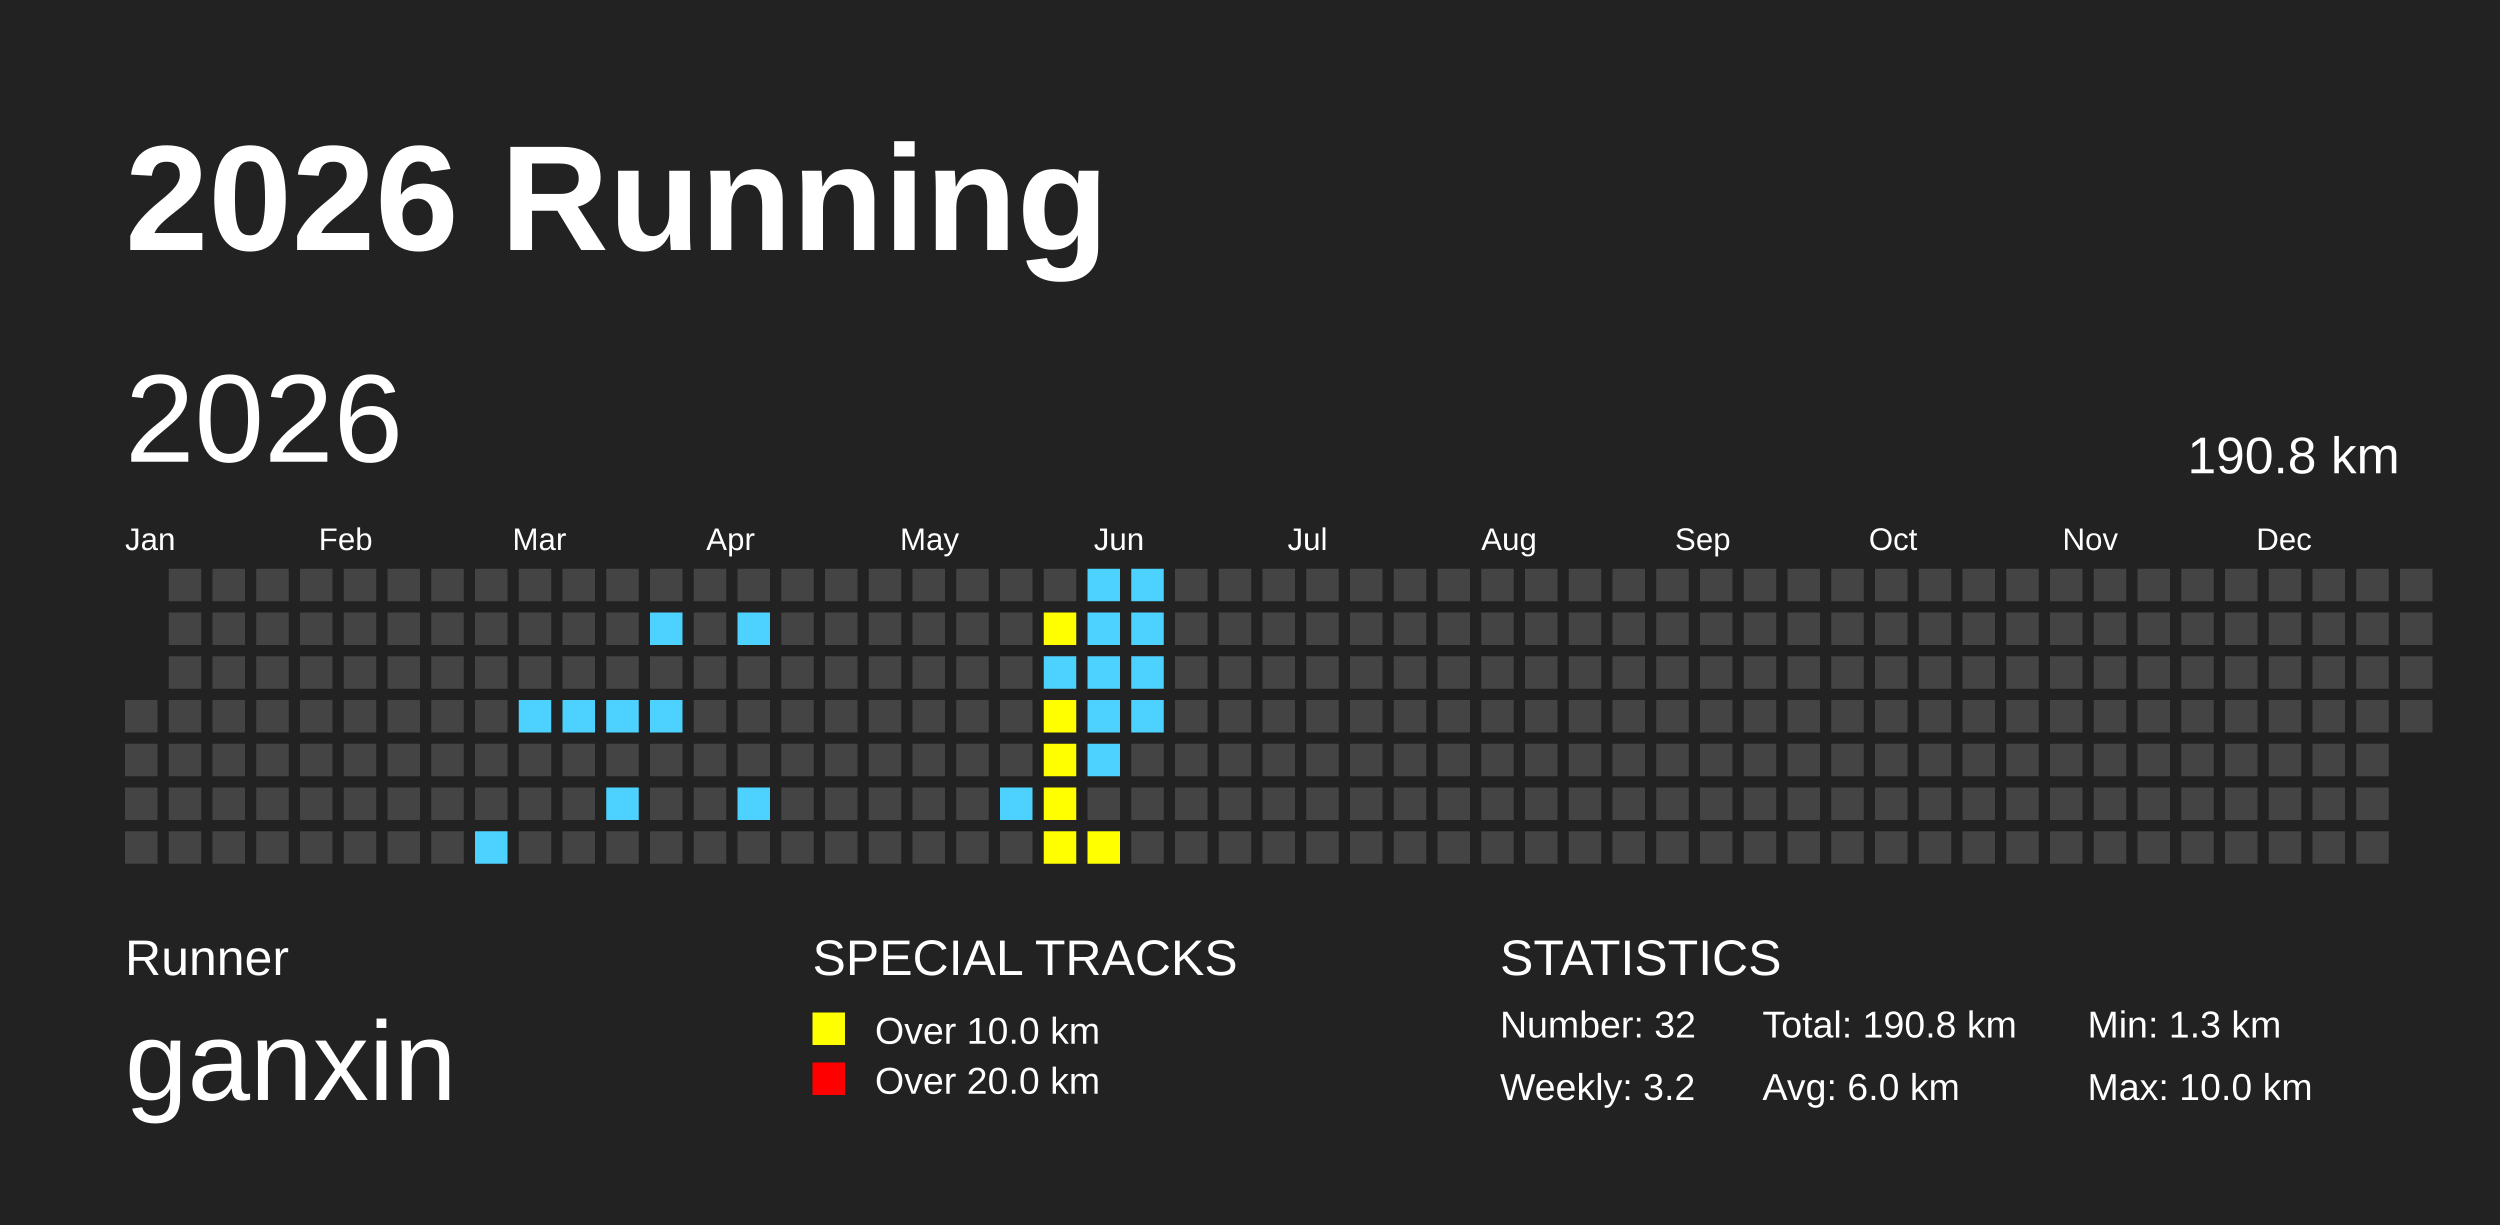
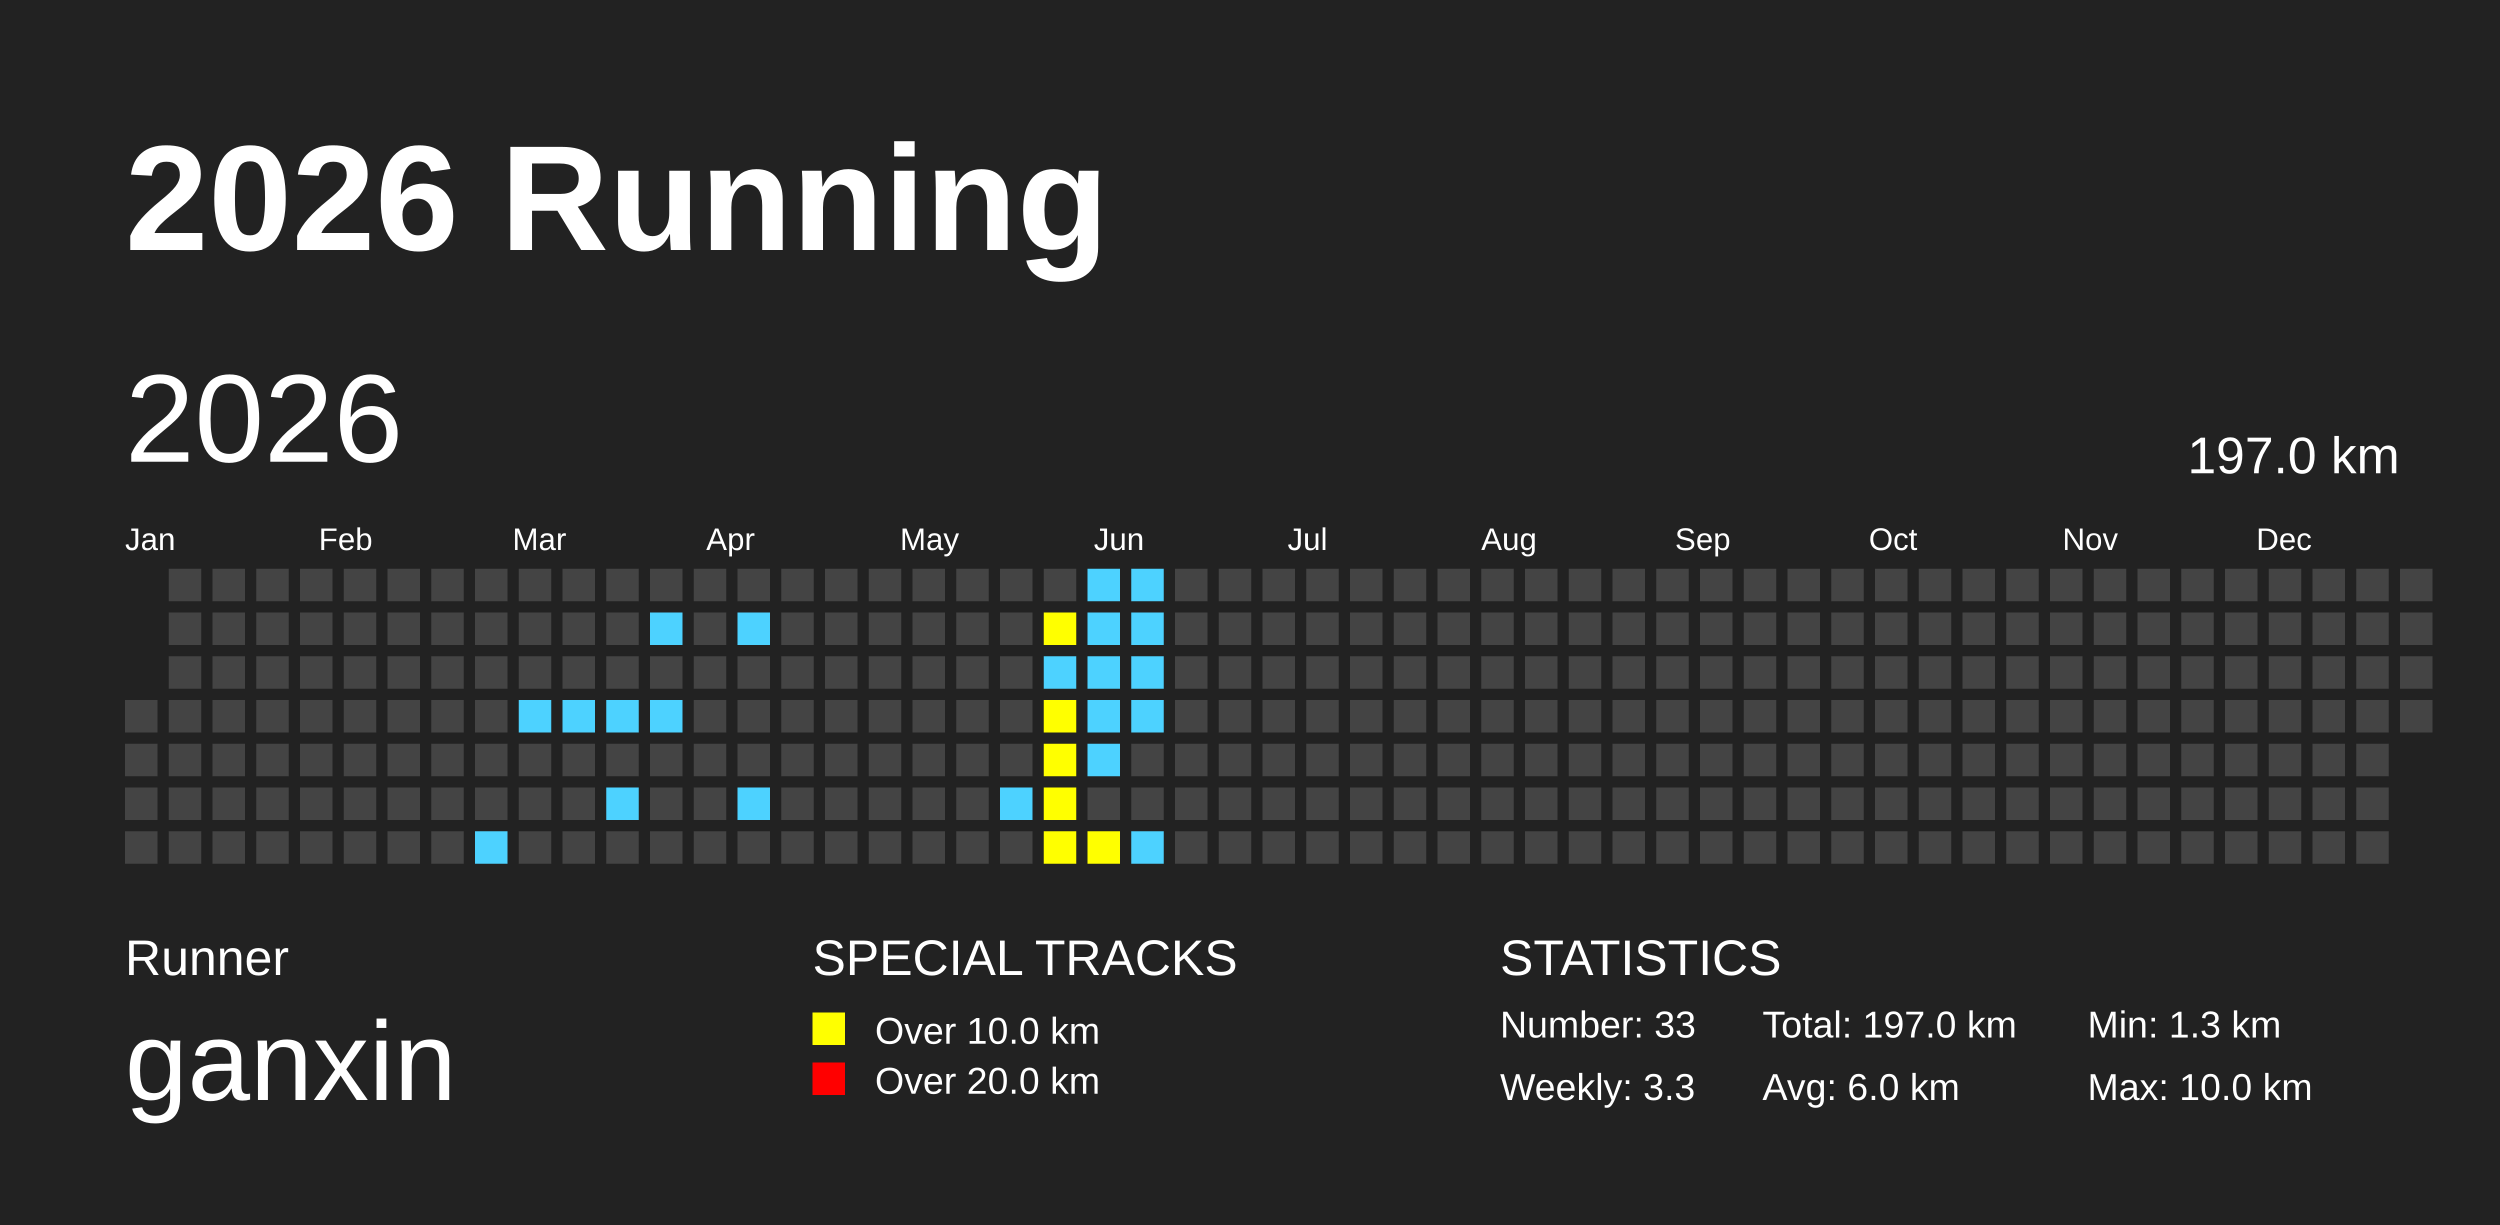
<svg xmlns="http://www.w3.org/2000/svg" baseProfile="full" height="98mm" version="1.1" viewBox="0,0,200,98" width="200mm">
  <defs>
    <pattern height="2" id="indoor-stripe" patternUnits="userSpaceOnUse" width="2">
      <line stroke="white" stroke-opacity="0.45" stroke-width="0.5" x1="0" x2="2" y1="2" y2="0" />
    </pattern>
  </defs>
  <rect fill="#222222" height="98" width="200" x="0" y="0" />
  <text fill="#FFFFFF" style="font-size:12px; font-family:Arial; font-weight:bold;" x="10" y="20">2026 Running</text>
  <text fill="#FFFFFF" style="font-size:4px; font-family:Arial" x="10" y="78">Runner</text>
  <text fill="#FFFFFF" style="font-size:9px; font-family:Arial" x="10" y="88">ganxin</text>
  <text fill="#FFFFFF" style="font-size:4px; font-family:Arial" x="65" y="78">SPECIAL TRACKS</text>
  <rect fill="yellow" height="2.6" width="2.6" x="65" y="81" />
  <text fill="#FFFFFF" style="font-size:3px; font-family:Arial" x="70" y="83.5">Over 10.0 km</text>
  <rect fill="red" height="2.6" width="2.6" x="65" y="85" />
  <text fill="#FFFFFF" style="font-size:3px; font-family:Arial" x="70" y="87.5">Over 20.0 km</text>
  <text fill="#FFFFFF" style="font-size:4px; font-family:Arial" x="120" y="78">STATISTICS</text>
-   <text fill="#FFFFFF" style="font-size:3px; font-family:Arial" x="120" y="83">Number: 32</text>
-   <text fill="#FFFFFF" style="font-size:3px; font-family:Arial" x="120" y="88">Weekly: 3.2</text>
-   <text fill="#FFFFFF" style="font-size:3px; font-family:Arial" x="141" y="83">Total: 190.8 km</text>
+   <text fill="#FFFFFF" style="font-size:3px; font-family:Arial" x="120" y="83">Number: 33</text>
+   <text fill="#FFFFFF" style="font-size:3px; font-family:Arial" x="120" y="88">Weekly: 3.3</text>
+   <text fill="#FFFFFF" style="font-size:3px; font-family:Arial" x="141" y="83">Total: 197.0 km</text>
  <text fill="#FFFFFF" style="font-size:3px; font-family:Arial" x="141" y="88">Avg: 6.0 km</text>
  <text fill="#FFFFFF" style="font-size:3px; font-family:Arial" x="167" y="83">Min: 1.3 km</text>
  <text fill="#FFFFFF" style="font-size:3px; font-family:Arial" x="167" y="88">Max: 10.0 km</text>
  <text dominant-baseline="hanging" fill="#FFFFFF" style="font-size:10.0px; font-family:Arial;" x="10" y="30">2026</text>
-   <text dominant-baseline="hanging" fill="#FFFFFF" style="font-size:4.125px; font-family:Arial;" x="175" y="35">190.8 km</text>
+   <text dominant-baseline="hanging" fill="#FFFFFF" style="font-size:4.125px; font-family:Arial;" x="175" y="35">197.0 km</text>
  <text fill="#FFFFFF" style="font-size:2.5px; font-family:Arial" x="10.0" y="44">Jan</text>
  <text fill="#FFFFFF" style="font-size:2.5px; font-family:Arial" x="25.5" y="44">Feb</text>
  <text fill="#FFFFFF" style="font-size:2.5px; font-family:Arial" x="41.0" y="44">Mar</text>
  <text fill="#FFFFFF" style="font-size:2.5px; font-family:Arial" x="56.5" y="44">Apr</text>
  <text fill="#FFFFFF" style="font-size:2.5px; font-family:Arial" x="72.0" y="44">May</text>
  <text fill="#FFFFFF" style="font-size:2.5px; font-family:Arial" x="87.5" y="44">Jun</text>
  <text fill="#FFFFFF" style="font-size:2.5px; font-family:Arial" x="103.0" y="44">Jul</text>
  <text fill="#FFFFFF" style="font-size:2.5px; font-family:Arial" x="118.5" y="44">Aug</text>
  <text fill="#FFFFFF" style="font-size:2.5px; font-family:Arial" x="134.0" y="44">Sep</text>
  <text fill="#FFFFFF" style="font-size:2.5px; font-family:Arial" x="149.5" y="44">Oct</text>
  <text fill="#FFFFFF" style="font-size:2.5px; font-family:Arial" x="165.0" y="44">Nov</text>
  <text fill="#FFFFFF" style="font-size:2.5px; font-family:Arial" x="180.5" y="44">Dec</text>
  <rect fill="#444444" height="2.6" width="2.6" x="10.0" y="56.0" />
  <rect fill="#444444" height="2.6" width="2.6" x="10.0" y="59.5" />
  <rect fill="#444444" height="2.6" width="2.6" x="10.0" y="63.0" />
  <rect fill="#444444" height="2.6" width="2.6" x="10.0" y="66.5" />
  <rect fill="#444444" height="2.6" width="2.6" x="13.5" y="45.5" />
  <rect fill="#444444" height="2.6" width="2.6" x="13.5" y="49.0" />
  <rect fill="#444444" height="2.6" width="2.6" x="13.5" y="52.5" />
  <rect fill="#444444" height="2.6" width="2.6" x="13.5" y="56.0" />
  <rect fill="#444444" height="2.6" width="2.6" x="13.5" y="59.5" />
  <rect fill="#444444" height="2.6" width="2.6" x="13.5" y="63.0" />
  <rect fill="#444444" height="2.6" width="2.6" x="13.5" y="66.5" />
  <rect fill="#444444" height="2.6" width="2.6" x="17.0" y="45.5" />
  <rect fill="#444444" height="2.6" width="2.6" x="17.0" y="49.0" />
  <rect fill="#444444" height="2.6" width="2.6" x="17.0" y="52.5" />
  <rect fill="#444444" height="2.6" width="2.6" x="17.0" y="56.0" />
  <rect fill="#444444" height="2.6" width="2.6" x="17.0" y="59.5" />
  <rect fill="#444444" height="2.6" width="2.6" x="17.0" y="63.0" />
  <rect fill="#444444" height="2.6" width="2.6" x="17.0" y="66.5" />
  <rect fill="#444444" height="2.6" width="2.6" x="20.5" y="45.5" />
  <rect fill="#444444" height="2.6" width="2.6" x="20.5" y="49.0" />
  <rect fill="#444444" height="2.6" width="2.6" x="20.5" y="52.5" />
  <rect fill="#444444" height="2.6" width="2.6" x="20.5" y="56.0" />
  <rect fill="#444444" height="2.6" width="2.6" x="20.5" y="59.5" />
  <rect fill="#444444" height="2.6" width="2.6" x="20.5" y="63.0" />
  <rect fill="#444444" height="2.6" width="2.6" x="20.5" y="66.5" />
  <rect fill="#444444" height="2.6" width="2.6" x="24.0" y="45.5" />
  <rect fill="#444444" height="2.6" width="2.6" x="24.0" y="49.0" />
  <rect fill="#444444" height="2.6" width="2.6" x="24.0" y="52.5" />
  <rect fill="#444444" height="2.6" width="2.6" x="24.0" y="56.0" />
  <rect fill="#444444" height="2.6" width="2.6" x="24.0" y="59.5" />
  <rect fill="#444444" height="2.6" width="2.6" x="24.0" y="63.0" />
  <rect fill="#444444" height="2.6" width="2.6" x="24.0" y="66.5" />
  <rect fill="#444444" height="2.6" width="2.6" x="27.5" y="45.5" />
  <rect fill="#444444" height="2.6" width="2.6" x="27.5" y="49.0" />
  <rect fill="#444444" height="2.6" width="2.6" x="27.5" y="52.5" />
  <rect fill="#444444" height="2.6" width="2.6" x="27.5" y="56.0" />
  <rect fill="#444444" height="2.6" width="2.6" x="27.5" y="59.5" />
  <rect fill="#444444" height="2.6" width="2.6" x="27.5" y="63.0" />
  <rect fill="#444444" height="2.6" width="2.6" x="27.5" y="66.5" />
  <rect fill="#444444" height="2.6" width="2.6" x="31.0" y="45.5" />
  <rect fill="#444444" height="2.6" width="2.6" x="31.0" y="49.0" />
  <rect fill="#444444" height="2.6" width="2.6" x="31.0" y="52.5" />
  <rect fill="#444444" height="2.6" width="2.6" x="31.0" y="56.0" />
  <rect fill="#444444" height="2.6" width="2.6" x="31.0" y="59.5" />
  <rect fill="#444444" height="2.6" width="2.6" x="31.0" y="63.0" />
  <rect fill="#444444" height="2.6" width="2.6" x="31.0" y="66.5" />
  <rect fill="#444444" height="2.6" width="2.6" x="34.5" y="45.5" />
  <rect fill="#444444" height="2.6" width="2.6" x="34.5" y="49.0" />
  <rect fill="#444444" height="2.6" width="2.6" x="34.5" y="52.5" />
  <rect fill="#444444" height="2.6" width="2.6" x="34.5" y="56.0" />
  <rect fill="#444444" height="2.6" width="2.6" x="34.5" y="59.5" />
  <rect fill="#444444" height="2.6" width="2.6" x="34.5" y="63.0" />
  <rect fill="#444444" height="2.6" width="2.6" x="34.5" y="66.5" />
  <rect fill="#444444" height="2.6" width="2.6" x="38.0" y="45.5" />
  <rect fill="#444444" height="2.6" width="2.6" x="38.0" y="49.0" />
  <rect fill="#444444" height="2.6" width="2.6" x="38.0" y="52.5" />
  <rect fill="#444444" height="2.6" width="2.6" x="38.0" y="56.0" />
  <rect fill="#444444" height="2.6" width="2.6" x="38.0" y="59.5" />
  <rect fill="#444444" height="2.6" width="2.6" x="38.0" y="63.0" />
  <rect fill="#4DD2FF" height="2.6" width="2.6" x="38.0" y="66.5" />
  <rect fill="#444444" height="2.6" width="2.6" x="41.5" y="45.5" />
  <rect fill="#444444" height="2.6" width="2.6" x="41.5" y="49.0" />
  <rect fill="#444444" height="2.6" width="2.6" x="41.5" y="52.5" />
  <rect fill="#4DD2FF" height="2.6" width="2.6" x="41.5" y="56.0" />
  <rect fill="#444444" height="2.6" width="2.6" x="41.5" y="59.5" />
  <rect fill="#444444" height="2.6" width="2.6" x="41.5" y="63.0" />
  <rect fill="#444444" height="2.6" width="2.6" x="41.5" y="66.5" />
  <rect fill="#444444" height="2.6" width="2.6" x="45.0" y="45.5" />
  <rect fill="#444444" height="2.6" width="2.6" x="45.0" y="49.0" />
  <rect fill="#444444" height="2.6" width="2.6" x="45.0" y="52.5" />
  <rect fill="#4DD2FF" height="2.6" width="2.6" x="45.0" y="56.0" />
  <rect fill="#444444" height="2.6" width="2.6" x="45.0" y="59.5" />
  <rect fill="#444444" height="2.6" width="2.6" x="45.0" y="63.0" />
  <rect fill="#444444" height="2.6" width="2.6" x="45.0" y="66.5" />
  <rect fill="#444444" height="2.6" width="2.6" x="48.5" y="45.5" />
  <rect fill="#444444" height="2.6" width="2.6" x="48.5" y="49.0" />
  <rect fill="#444444" height="2.6" width="2.6" x="48.5" y="52.5" />
  <rect fill="#4DD2FF" height="2.6" width="2.6" x="48.5" y="56.0" />
  <rect fill="#444444" height="2.6" width="2.6" x="48.5" y="59.5" />
  <rect fill="#4DD2FF" height="2.6" width="2.6" x="48.5" y="63.0" />
  <rect fill="#444444" height="2.6" width="2.6" x="48.5" y="66.5" />
  <rect fill="#444444" height="2.6" width="2.6" x="52.0" y="45.5" />
  <rect fill="#4DD2FF" height="2.6" width="2.6" x="52.0" y="49.0" />
  <rect fill="#444444" height="2.6" width="2.6" x="52.0" y="52.5" />
  <rect fill="#4DD2FF" height="2.6" width="2.6" x="52.0" y="56.0" />
  <rect fill="#444444" height="2.6" width="2.6" x="52.0" y="59.5" />
  <rect fill="#444444" height="2.6" width="2.6" x="52.0" y="63.0" />
  <rect fill="#444444" height="2.6" width="2.6" x="52.0" y="66.5" />
  <rect fill="#444444" height="2.6" width="2.6" x="55.5" y="45.5" />
  <rect fill="#444444" height="2.6" width="2.6" x="55.5" y="49.0" />
  <rect fill="#444444" height="2.6" width="2.6" x="55.5" y="52.5" />
  <rect fill="#444444" height="2.6" width="2.6" x="55.5" y="56.0" />
  <rect fill="#444444" height="2.6" width="2.6" x="55.5" y="59.5" />
  <rect fill="#444444" height="2.6" width="2.6" x="55.5" y="63.0" />
  <rect fill="#444444" height="2.6" width="2.6" x="55.5" y="66.5" />
  <rect fill="#444444" height="2.6" width="2.6" x="59.0" y="45.5" />
  <rect fill="#4DD2FF" height="2.6" width="2.6" x="59.0" y="49.0" />
  <rect fill="#444444" height="2.6" width="2.6" x="59.0" y="52.5" />
  <rect fill="#444444" height="2.6" width="2.6" x="59.0" y="56.0" />
  <rect fill="#444444" height="2.6" width="2.6" x="59.0" y="59.5" />
  <rect fill="#4DD2FF" height="2.6" width="2.6" x="59.0" y="63.0" />
  <rect fill="#444444" height="2.6" width="2.6" x="59.0" y="66.5" />
  <rect fill="#444444" height="2.6" width="2.6" x="62.5" y="45.5" />
  <rect fill="#444444" height="2.6" width="2.6" x="62.5" y="49.0" />
  <rect fill="#444444" height="2.6" width="2.6" x="62.5" y="52.5" />
  <rect fill="#444444" height="2.6" width="2.6" x="62.5" y="56.0" />
  <rect fill="#444444" height="2.6" width="2.6" x="62.5" y="59.5" />
  <rect fill="#444444" height="2.6" width="2.6" x="62.5" y="63.0" />
  <rect fill="#444444" height="2.6" width="2.6" x="62.5" y="66.5" />
  <rect fill="#444444" height="2.6" width="2.6" x="66.0" y="45.5" />
  <rect fill="#444444" height="2.6" width="2.6" x="66.0" y="49.0" />
  <rect fill="#444444" height="2.6" width="2.6" x="66.0" y="52.5" />
  <rect fill="#444444" height="2.6" width="2.6" x="66.0" y="56.0" />
  <rect fill="#444444" height="2.6" width="2.6" x="66.0" y="59.5" />
  <rect fill="#444444" height="2.6" width="2.6" x="66.0" y="63.0" />
  <rect fill="#444444" height="2.6" width="2.6" x="66.0" y="66.5" />
  <rect fill="#444444" height="2.6" width="2.6" x="69.5" y="45.5" />
  <rect fill="#444444" height="2.6" width="2.6" x="69.5" y="49.0" />
  <rect fill="#444444" height="2.6" width="2.6" x="69.5" y="52.5" />
  <rect fill="#444444" height="2.6" width="2.6" x="69.5" y="56.0" />
  <rect fill="#444444" height="2.6" width="2.6" x="69.5" y="59.5" />
  <rect fill="#444444" height="2.6" width="2.6" x="69.5" y="63.0" />
  <rect fill="#444444" height="2.6" width="2.6" x="69.5" y="66.5" />
  <rect fill="#444444" height="2.6" width="2.6" x="73.0" y="45.5" />
  <rect fill="#444444" height="2.6" width="2.6" x="73.0" y="49.0" />
  <rect fill="#444444" height="2.6" width="2.6" x="73.0" y="52.5" />
  <rect fill="#444444" height="2.6" width="2.6" x="73.0" y="56.0" />
  <rect fill="#444444" height="2.6" width="2.6" x="73.0" y="59.5" />
  <rect fill="#444444" height="2.6" width="2.6" x="73.0" y="63.0" />
  <rect fill="#444444" height="2.6" width="2.6" x="73.0" y="66.5" />
  <rect fill="#444444" height="2.6" width="2.6" x="76.5" y="45.5" />
  <rect fill="#444444" height="2.6" width="2.6" x="76.5" y="49.0" />
  <rect fill="#444444" height="2.6" width="2.6" x="76.5" y="52.5" />
  <rect fill="#444444" height="2.6" width="2.6" x="76.5" y="56.0" />
  <rect fill="#444444" height="2.6" width="2.6" x="76.5" y="59.5" />
  <rect fill="#444444" height="2.6" width="2.6" x="76.5" y="63.0" />
  <rect fill="#444444" height="2.6" width="2.6" x="76.5" y="66.5" />
  <rect fill="#444444" height="2.6" width="2.6" x="80.0" y="45.5" />
  <rect fill="#444444" height="2.6" width="2.6" x="80.0" y="49.0" />
  <rect fill="#444444" height="2.6" width="2.6" x="80.0" y="52.5" />
  <rect fill="#444444" height="2.6" width="2.6" x="80.0" y="56.0" />
  <rect fill="#444444" height="2.6" width="2.6" x="80.0" y="59.5" />
  <rect fill="#4DD2FF" height="2.6" width="2.6" x="80.0" y="63.0" />
  <rect fill="#444444" height="2.6" width="2.6" x="80.0" y="66.5" />
  <rect fill="#444444" height="2.6" width="2.6" x="83.5" y="45.5" />
  <rect fill="yellow" height="2.6" width="2.6" x="83.5" y="49.0" />
  <rect fill="#4DD2FF" height="2.6" width="2.6" x="83.5" y="52.5" />
  <rect fill="yellow" height="2.6" width="2.6" x="83.5" y="56.0" />
  <rect fill="yellow" height="2.6" width="2.6" x="83.5" y="59.5" />
  <rect fill="yellow" height="2.6" width="2.6" x="83.5" y="63.0" />
  <rect fill="yellow" height="2.6" width="2.6" x="83.5" y="66.5" />
  <rect fill="#4DD2FF" height="2.6" width="2.6" x="87.0" y="45.5" />
  <rect fill="#4DD2FF" height="2.6" width="2.6" x="87.0" y="49.0" />
  <rect fill="#4DD2FF" height="2.6" width="2.6" x="87.0" y="52.5" />
  <rect fill="#4DD2FF" height="2.6" width="2.6" x="87.0" y="56.0" />
  <rect fill="#4DD2FF" height="2.6" width="2.6" x="87.0" y="59.5" />
  <rect fill="#444444" height="2.6" width="2.6" x="87.0" y="63.0" />
  <rect fill="yellow" height="2.6" width="2.6" x="87.0" y="66.5" />
  <rect fill="#4DD2FF" height="2.6" width="2.6" x="90.5" y="45.5" />
  <rect fill="#4DD2FF" height="2.6" width="2.6" x="90.5" y="49.0" />
  <rect fill="#4DD2FF" height="2.6" width="2.6" x="90.5" y="52.5" />
  <rect fill="#4DD2FF" height="2.6" width="2.6" x="90.5" y="56.0" />
  <rect fill="#444444" height="2.6" width="2.6" x="90.5" y="59.5" />
  <rect fill="#444444" height="2.6" width="2.6" x="90.5" y="63.0" />
-   <rect fill="#444444" height="2.6" width="2.6" x="90.5" y="66.5" />
+   <rect fill="#4DD2FF" height="2.6" width="2.6" x="90.5" y="66.5" />
  <rect fill="#444444" height="2.6" width="2.6" x="94.0" y="45.5" />
  <rect fill="#444444" height="2.6" width="2.6" x="94.0" y="49.0" />
  <rect fill="#444444" height="2.6" width="2.6" x="94.0" y="52.5" />
  <rect fill="#444444" height="2.6" width="2.6" x="94.0" y="56.0" />
  <rect fill="#444444" height="2.6" width="2.6" x="94.0" y="59.5" />
  <rect fill="#444444" height="2.6" width="2.6" x="94.0" y="63.0" />
  <rect fill="#444444" height="2.6" width="2.6" x="94.0" y="66.5" />
  <rect fill="#444444" height="2.6" width="2.6" x="97.5" y="45.5" />
  <rect fill="#444444" height="2.6" width="2.6" x="97.5" y="49.0" />
  <rect fill="#444444" height="2.6" width="2.6" x="97.5" y="52.5" />
  <rect fill="#444444" height="2.6" width="2.6" x="97.5" y="56.0" />
  <rect fill="#444444" height="2.6" width="2.6" x="97.5" y="59.5" />
  <rect fill="#444444" height="2.6" width="2.6" x="97.5" y="63.0" />
  <rect fill="#444444" height="2.6" width="2.6" x="97.5" y="66.5" />
  <rect fill="#444444" height="2.6" width="2.6" x="101.0" y="45.5" />
  <rect fill="#444444" height="2.6" width="2.6" x="101.0" y="49.0" />
  <rect fill="#444444" height="2.6" width="2.6" x="101.0" y="52.5" />
  <rect fill="#444444" height="2.6" width="2.6" x="101.0" y="56.0" />
  <rect fill="#444444" height="2.6" width="2.6" x="101.0" y="59.5" />
  <rect fill="#444444" height="2.6" width="2.6" x="101.0" y="63.0" />
  <rect fill="#444444" height="2.6" width="2.6" x="101.0" y="66.5" />
  <rect fill="#444444" height="2.6" width="2.6" x="104.5" y="45.5" />
  <rect fill="#444444" height="2.6" width="2.6" x="104.5" y="49.0" />
  <rect fill="#444444" height="2.6" width="2.6" x="104.5" y="52.5" />
  <rect fill="#444444" height="2.6" width="2.6" x="104.5" y="56.0" />
  <rect fill="#444444" height="2.6" width="2.6" x="104.5" y="59.5" />
  <rect fill="#444444" height="2.6" width="2.6" x="104.5" y="63.0" />
  <rect fill="#444444" height="2.6" width="2.6" x="104.5" y="66.5" />
  <rect fill="#444444" height="2.6" width="2.6" x="108.0" y="45.5" />
  <rect fill="#444444" height="2.6" width="2.6" x="108.0" y="49.0" />
  <rect fill="#444444" height="2.6" width="2.6" x="108.0" y="52.5" />
  <rect fill="#444444" height="2.6" width="2.6" x="108.0" y="56.0" />
  <rect fill="#444444" height="2.6" width="2.6" x="108.0" y="59.5" />
  <rect fill="#444444" height="2.6" width="2.6" x="108.0" y="63.0" />
  <rect fill="#444444" height="2.6" width="2.6" x="108.0" y="66.5" />
  <rect fill="#444444" height="2.6" width="2.6" x="111.5" y="45.5" />
  <rect fill="#444444" height="2.6" width="2.6" x="111.5" y="49.0" />
  <rect fill="#444444" height="2.6" width="2.6" x="111.5" y="52.5" />
  <rect fill="#444444" height="2.6" width="2.6" x="111.5" y="56.0" />
  <rect fill="#444444" height="2.6" width="2.6" x="111.5" y="59.5" />
  <rect fill="#444444" height="2.6" width="2.6" x="111.5" y="63.0" />
  <rect fill="#444444" height="2.6" width="2.6" x="111.5" y="66.5" />
  <rect fill="#444444" height="2.6" width="2.6" x="115.0" y="45.5" />
  <rect fill="#444444" height="2.6" width="2.6" x="115.0" y="49.0" />
  <rect fill="#444444" height="2.6" width="2.6" x="115.0" y="52.5" />
  <rect fill="#444444" height="2.6" width="2.6" x="115.0" y="56.0" />
  <rect fill="#444444" height="2.6" width="2.6" x="115.0" y="59.5" />
  <rect fill="#444444" height="2.6" width="2.6" x="115.0" y="63.0" />
  <rect fill="#444444" height="2.6" width="2.6" x="115.0" y="66.5" />
  <rect fill="#444444" height="2.6" width="2.6" x="118.5" y="45.5" />
  <rect fill="#444444" height="2.6" width="2.6" x="118.5" y="49.0" />
  <rect fill="#444444" height="2.6" width="2.6" x="118.5" y="52.5" />
  <rect fill="#444444" height="2.6" width="2.6" x="118.5" y="56.0" />
  <rect fill="#444444" height="2.6" width="2.6" x="118.5" y="59.5" />
  <rect fill="#444444" height="2.6" width="2.6" x="118.5" y="63.0" />
  <rect fill="#444444" height="2.6" width="2.6" x="118.5" y="66.5" />
  <rect fill="#444444" height="2.6" width="2.6" x="122.0" y="45.5" />
  <rect fill="#444444" height="2.6" width="2.6" x="122.0" y="49.0" />
  <rect fill="#444444" height="2.6" width="2.6" x="122.0" y="52.5" />
  <rect fill="#444444" height="2.6" width="2.6" x="122.0" y="56.0" />
  <rect fill="#444444" height="2.6" width="2.6" x="122.0" y="59.5" />
  <rect fill="#444444" height="2.6" width="2.6" x="122.0" y="63.0" />
  <rect fill="#444444" height="2.6" width="2.6" x="122.0" y="66.5" />
  <rect fill="#444444" height="2.6" width="2.6" x="125.5" y="45.5" />
  <rect fill="#444444" height="2.6" width="2.6" x="125.5" y="49.0" />
  <rect fill="#444444" height="2.6" width="2.6" x="125.5" y="52.5" />
  <rect fill="#444444" height="2.6" width="2.6" x="125.5" y="56.0" />
  <rect fill="#444444" height="2.6" width="2.6" x="125.5" y="59.5" />
  <rect fill="#444444" height="2.6" width="2.6" x="125.5" y="63.0" />
  <rect fill="#444444" height="2.6" width="2.6" x="125.5" y="66.5" />
  <rect fill="#444444" height="2.6" width="2.6" x="129.0" y="45.5" />
  <rect fill="#444444" height="2.6" width="2.6" x="129.0" y="49.0" />
  <rect fill="#444444" height="2.6" width="2.6" x="129.0" y="52.5" />
  <rect fill="#444444" height="2.6" width="2.6" x="129.0" y="56.0" />
  <rect fill="#444444" height="2.6" width="2.6" x="129.0" y="59.5" />
  <rect fill="#444444" height="2.6" width="2.6" x="129.0" y="63.0" />
  <rect fill="#444444" height="2.6" width="2.6" x="129.0" y="66.5" />
  <rect fill="#444444" height="2.6" width="2.6" x="132.5" y="45.5" />
  <rect fill="#444444" height="2.6" width="2.6" x="132.5" y="49.0" />
  <rect fill="#444444" height="2.6" width="2.6" x="132.5" y="52.5" />
  <rect fill="#444444" height="2.6" width="2.6" x="132.5" y="56.0" />
  <rect fill="#444444" height="2.6" width="2.6" x="132.5" y="59.5" />
  <rect fill="#444444" height="2.6" width="2.6" x="132.5" y="63.0" />
  <rect fill="#444444" height="2.6" width="2.6" x="132.5" y="66.5" />
  <rect fill="#444444" height="2.6" width="2.6" x="136.0" y="45.5" />
  <rect fill="#444444" height="2.6" width="2.6" x="136.0" y="49.0" />
  <rect fill="#444444" height="2.6" width="2.6" x="136.0" y="52.5" />
  <rect fill="#444444" height="2.6" width="2.6" x="136.0" y="56.0" />
  <rect fill="#444444" height="2.6" width="2.6" x="136.0" y="59.5" />
  <rect fill="#444444" height="2.6" width="2.6" x="136.0" y="63.0" />
  <rect fill="#444444" height="2.6" width="2.6" x="136.0" y="66.5" />
  <rect fill="#444444" height="2.6" width="2.6" x="139.5" y="45.5" />
  <rect fill="#444444" height="2.6" width="2.6" x="139.5" y="49.0" />
  <rect fill="#444444" height="2.6" width="2.6" x="139.5" y="52.5" />
  <rect fill="#444444" height="2.6" width="2.6" x="139.5" y="56.0" />
  <rect fill="#444444" height="2.6" width="2.6" x="139.5" y="59.5" />
  <rect fill="#444444" height="2.6" width="2.6" x="139.5" y="63.0" />
  <rect fill="#444444" height="2.6" width="2.6" x="139.5" y="66.5" />
  <rect fill="#444444" height="2.6" width="2.6" x="143.0" y="45.5" />
  <rect fill="#444444" height="2.6" width="2.6" x="143.0" y="49.0" />
  <rect fill="#444444" height="2.6" width="2.6" x="143.0" y="52.5" />
  <rect fill="#444444" height="2.6" width="2.6" x="143.0" y="56.0" />
  <rect fill="#444444" height="2.6" width="2.6" x="143.0" y="59.5" />
  <rect fill="#444444" height="2.6" width="2.6" x="143.0" y="63.0" />
  <rect fill="#444444" height="2.6" width="2.6" x="143.0" y="66.5" />
  <rect fill="#444444" height="2.6" width="2.6" x="146.5" y="45.5" />
  <rect fill="#444444" height="2.6" width="2.6" x="146.5" y="49.0" />
  <rect fill="#444444" height="2.6" width="2.6" x="146.5" y="52.5" />
  <rect fill="#444444" height="2.6" width="2.6" x="146.5" y="56.0" />
  <rect fill="#444444" height="2.6" width="2.6" x="146.5" y="59.5" />
  <rect fill="#444444" height="2.6" width="2.6" x="146.5" y="63.0" />
  <rect fill="#444444" height="2.6" width="2.6" x="146.5" y="66.5" />
  <rect fill="#444444" height="2.6" width="2.6" x="150.0" y="45.5" />
  <rect fill="#444444" height="2.6" width="2.6" x="150.0" y="49.0" />
  <rect fill="#444444" height="2.6" width="2.6" x="150.0" y="52.5" />
  <rect fill="#444444" height="2.6" width="2.6" x="150.0" y="56.0" />
  <rect fill="#444444" height="2.6" width="2.6" x="150.0" y="59.5" />
  <rect fill="#444444" height="2.6" width="2.6" x="150.0" y="63.0" />
  <rect fill="#444444" height="2.6" width="2.6" x="150.0" y="66.5" />
  <rect fill="#444444" height="2.6" width="2.6" x="153.5" y="45.5" />
  <rect fill="#444444" height="2.6" width="2.6" x="153.5" y="49.0" />
  <rect fill="#444444" height="2.6" width="2.6" x="153.5" y="52.5" />
  <rect fill="#444444" height="2.6" width="2.6" x="153.5" y="56.0" />
  <rect fill="#444444" height="2.6" width="2.6" x="153.5" y="59.5" />
  <rect fill="#444444" height="2.6" width="2.6" x="153.5" y="63.0" />
  <rect fill="#444444" height="2.6" width="2.6" x="153.5" y="66.5" />
  <rect fill="#444444" height="2.6" width="2.6" x="157.0" y="45.5" />
  <rect fill="#444444" height="2.6" width="2.6" x="157.0" y="49.0" />
  <rect fill="#444444" height="2.6" width="2.6" x="157.0" y="52.5" />
  <rect fill="#444444" height="2.6" width="2.6" x="157.0" y="56.0" />
  <rect fill="#444444" height="2.6" width="2.6" x="157.0" y="59.5" />
  <rect fill="#444444" height="2.6" width="2.6" x="157.0" y="63.0" />
  <rect fill="#444444" height="2.6" width="2.6" x="157.0" y="66.5" />
  <rect fill="#444444" height="2.6" width="2.6" x="160.5" y="45.5" />
  <rect fill="#444444" height="2.6" width="2.6" x="160.5" y="49.0" />
  <rect fill="#444444" height="2.6" width="2.6" x="160.5" y="52.5" />
  <rect fill="#444444" height="2.6" width="2.6" x="160.5" y="56.0" />
  <rect fill="#444444" height="2.6" width="2.6" x="160.5" y="59.5" />
  <rect fill="#444444" height="2.6" width="2.6" x="160.5" y="63.0" />
  <rect fill="#444444" height="2.6" width="2.6" x="160.5" y="66.5" />
  <rect fill="#444444" height="2.6" width="2.6" x="164.0" y="45.5" />
  <rect fill="#444444" height="2.6" width="2.6" x="164.0" y="49.0" />
  <rect fill="#444444" height="2.6" width="2.6" x="164.0" y="52.5" />
  <rect fill="#444444" height="2.6" width="2.6" x="164.0" y="56.0" />
  <rect fill="#444444" height="2.6" width="2.6" x="164.0" y="59.5" />
  <rect fill="#444444" height="2.6" width="2.6" x="164.0" y="63.0" />
  <rect fill="#444444" height="2.6" width="2.6" x="164.0" y="66.5" />
  <rect fill="#444444" height="2.6" width="2.6" x="167.5" y="45.5" />
  <rect fill="#444444" height="2.6" width="2.6" x="167.5" y="49.0" />
  <rect fill="#444444" height="2.6" width="2.6" x="167.5" y="52.5" />
  <rect fill="#444444" height="2.6" width="2.6" x="167.5" y="56.0" />
  <rect fill="#444444" height="2.6" width="2.6" x="167.5" y="59.5" />
  <rect fill="#444444" height="2.6" width="2.6" x="167.5" y="63.0" />
  <rect fill="#444444" height="2.6" width="2.6" x="167.5" y="66.5" />
  <rect fill="#444444" height="2.6" width="2.6" x="171.0" y="45.5" />
  <rect fill="#444444" height="2.6" width="2.6" x="171.0" y="49.0" />
  <rect fill="#444444" height="2.6" width="2.6" x="171.0" y="52.5" />
  <rect fill="#444444" height="2.6" width="2.6" x="171.0" y="56.0" />
  <rect fill="#444444" height="2.6" width="2.6" x="171.0" y="59.5" />
  <rect fill="#444444" height="2.6" width="2.6" x="171.0" y="63.0" />
  <rect fill="#444444" height="2.6" width="2.6" x="171.0" y="66.5" />
  <rect fill="#444444" height="2.6" width="2.6" x="174.5" y="45.5" />
  <rect fill="#444444" height="2.6" width="2.6" x="174.5" y="49.0" />
  <rect fill="#444444" height="2.6" width="2.6" x="174.5" y="52.5" />
  <rect fill="#444444" height="2.6" width="2.6" x="174.5" y="56.0" />
  <rect fill="#444444" height="2.6" width="2.6" x="174.5" y="59.5" />
  <rect fill="#444444" height="2.6" width="2.6" x="174.5" y="63.0" />
  <rect fill="#444444" height="2.6" width="2.6" x="174.5" y="66.5" />
  <rect fill="#444444" height="2.6" width="2.6" x="178.0" y="45.5" />
  <rect fill="#444444" height="2.6" width="2.6" x="178.0" y="49.0" />
  <rect fill="#444444" height="2.6" width="2.6" x="178.0" y="52.5" />
  <rect fill="#444444" height="2.6" width="2.6" x="178.0" y="56.0" />
  <rect fill="#444444" height="2.6" width="2.6" x="178.0" y="59.5" />
  <rect fill="#444444" height="2.6" width="2.6" x="178.0" y="63.0" />
  <rect fill="#444444" height="2.6" width="2.6" x="178.0" y="66.5" />
  <rect fill="#444444" height="2.6" width="2.6" x="181.5" y="45.5" />
  <rect fill="#444444" height="2.6" width="2.6" x="181.5" y="49.0" />
  <rect fill="#444444" height="2.6" width="2.6" x="181.5" y="52.5" />
  <rect fill="#444444" height="2.6" width="2.6" x="181.5" y="56.0" />
  <rect fill="#444444" height="2.6" width="2.6" x="181.5" y="59.5" />
  <rect fill="#444444" height="2.6" width="2.6" x="181.5" y="63.0" />
  <rect fill="#444444" height="2.6" width="2.6" x="181.5" y="66.5" />
  <rect fill="#444444" height="2.6" width="2.6" x="185.0" y="45.5" />
  <rect fill="#444444" height="2.6" width="2.6" x="185.0" y="49.0" />
  <rect fill="#444444" height="2.6" width="2.6" x="185.0" y="52.5" />
  <rect fill="#444444" height="2.6" width="2.6" x="185.0" y="56.0" />
  <rect fill="#444444" height="2.6" width="2.6" x="185.0" y="59.5" />
  <rect fill="#444444" height="2.6" width="2.6" x="185.0" y="63.0" />
  <rect fill="#444444" height="2.6" width="2.6" x="185.0" y="66.5" />
  <rect fill="#444444" height="2.6" width="2.6" x="188.5" y="45.5" />
  <rect fill="#444444" height="2.6" width="2.6" x="188.5" y="49.0" />
  <rect fill="#444444" height="2.6" width="2.6" x="188.5" y="52.5" />
  <rect fill="#444444" height="2.6" width="2.6" x="188.5" y="56.0" />
  <rect fill="#444444" height="2.6" width="2.6" x="188.5" y="59.5" />
  <rect fill="#444444" height="2.6" width="2.6" x="188.5" y="63.0" />
  <rect fill="#444444" height="2.6" width="2.6" x="188.5" y="66.5" />
  <rect fill="#444444" height="2.6" width="2.6" x="192.0" y="45.5" />
  <rect fill="#444444" height="2.6" width="2.6" x="192.0" y="49.0" />
  <rect fill="#444444" height="2.6" width="2.6" x="192.0" y="52.5" />
  <rect fill="#444444" height="2.6" width="2.6" x="192.0" y="56.0" />
</svg>
